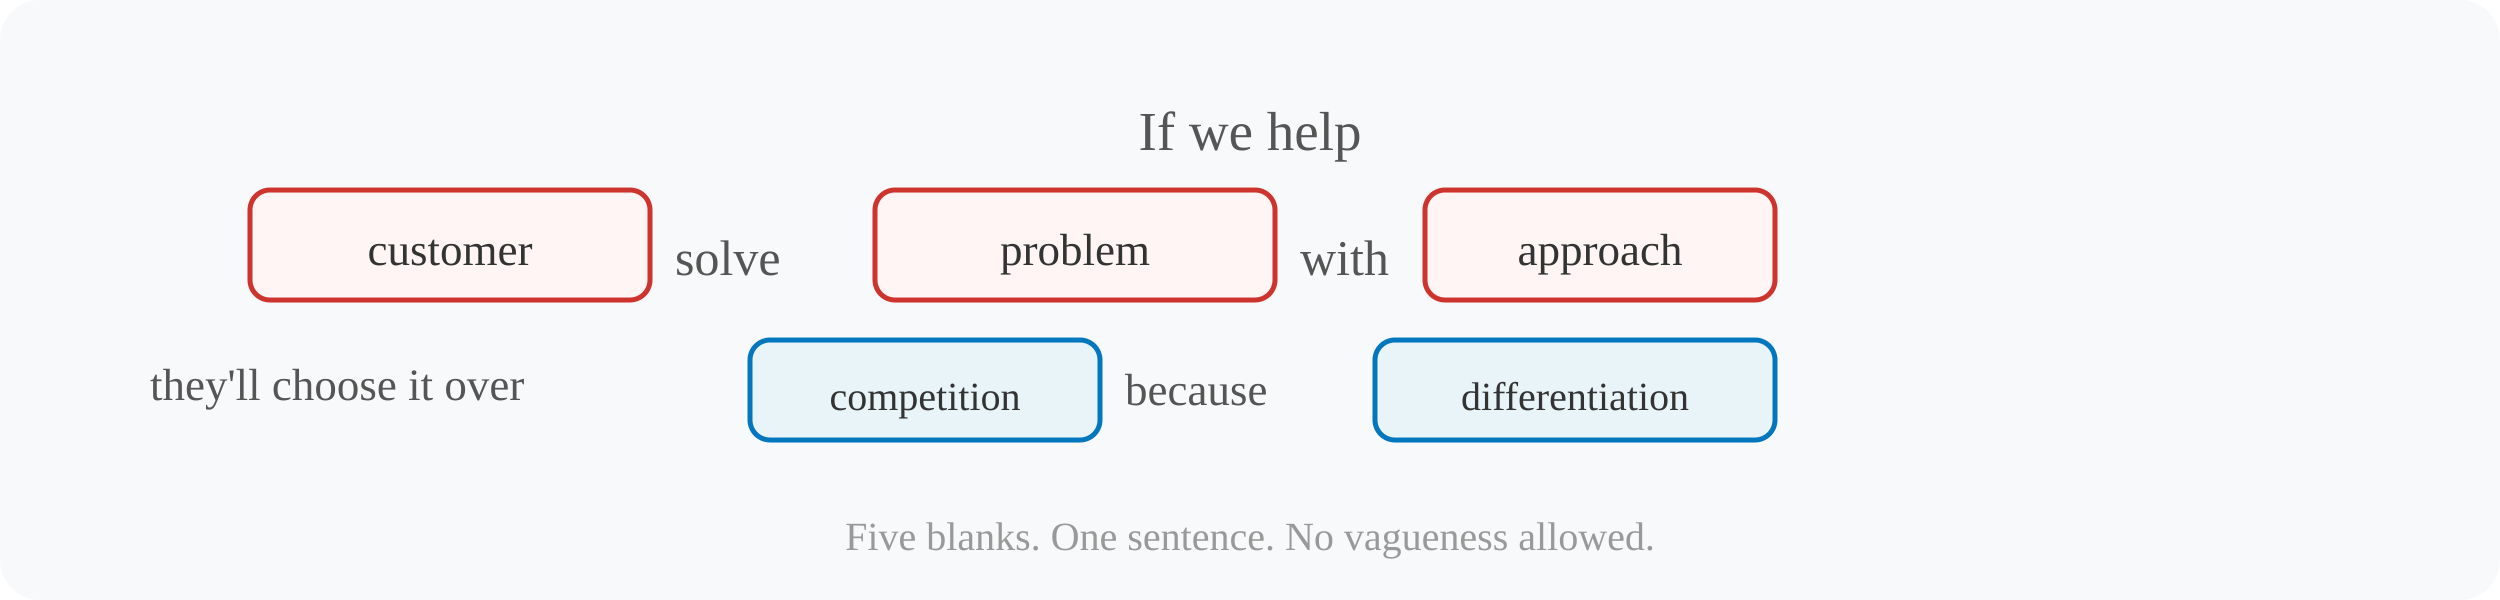
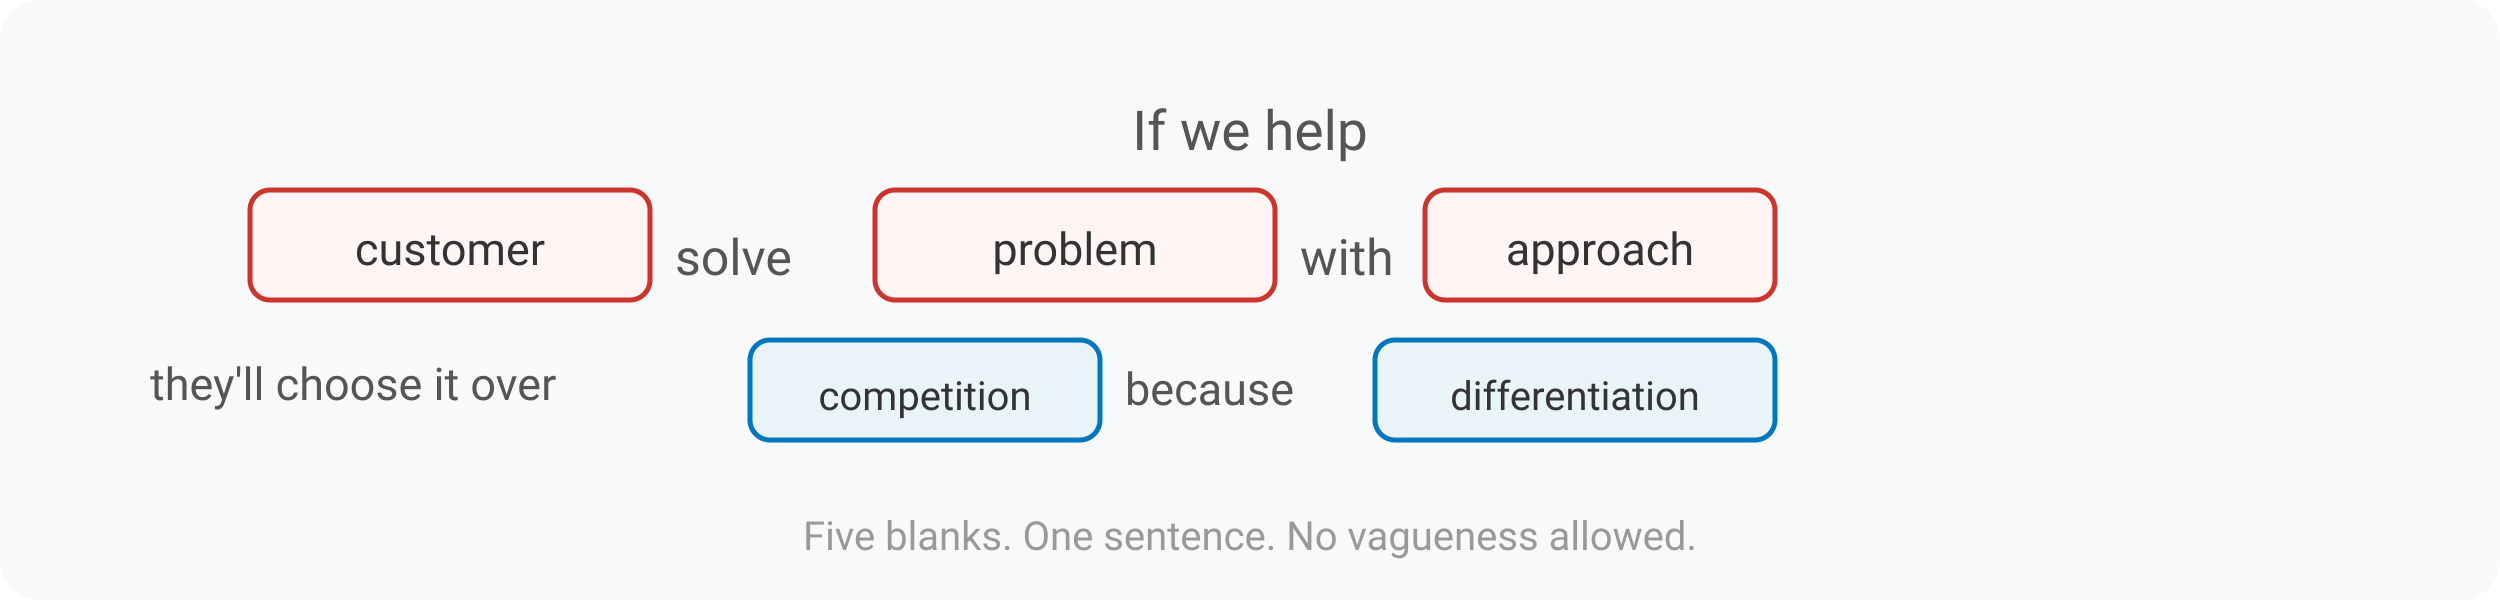
- <svg xmlns="http://www.w3.org/2000/svg" viewBox="0 0 500 120" fill="none">
+ <svg xmlns="http://www.w3.org/2000/svg" viewBox="0 0 500 120" fill="none" font-family="-apple-system, BlinkMacSystemFont, Segoe UI, Roboto, Helvetica, Arial, sans-serif">
  <rect width="500" height="120" rx="8" fill="#f8f9fa" />
  <text x="250" y="30" text-anchor="middle" font-size="11" fill="#555">If we help</text>
  <rect x="50" y="38" width="80" height="22" rx="4" fill="#fff5f5" stroke="#cc342d" stroke-width="1" />
  <text x="90" y="53" text-anchor="middle" font-size="9" fill="#333">customer</text>
  <text x="135" y="55" font-size="10" fill="#555">solve</text>
  <rect x="175" y="38" width="80" height="22" rx="4" fill="#fff5f5" stroke="#cc342d" stroke-width="1" />
  <text x="215" y="53" text-anchor="middle" font-size="9" fill="#333">problem</text>
  <text x="260" y="55" font-size="10" fill="#555">with</text>
  <rect x="285" y="38" width="70" height="22" rx="4" fill="#fff5f5" stroke="#cc342d" stroke-width="1" />
  <text x="320" y="53" text-anchor="middle" font-size="9" fill="#333">approach</text>
  <text x="30" y="80" font-size="9" fill="#555">they'll choose it over</text>
  <rect x="150" y="68" width="70" height="20" rx="4" fill="#e8f4f8" stroke="#0277bd" stroke-width="1" />
  <text x="185" y="82" text-anchor="middle" font-size="8" fill="#333">competition</text>
  <text x="225" y="81" font-size="9" fill="#555">because</text>
  <rect x="275" y="68" width="80" height="20" rx="4" fill="#e8f4f8" stroke="#0277bd" stroke-width="1" />
  <text x="315" y="82" text-anchor="middle" font-size="8" fill="#333">differentiation</text>
  <text x="250" y="110" text-anchor="middle" font-size="8" fill="#999">Five blanks. One sentence. No vagueness allowed.</text>
</svg>
